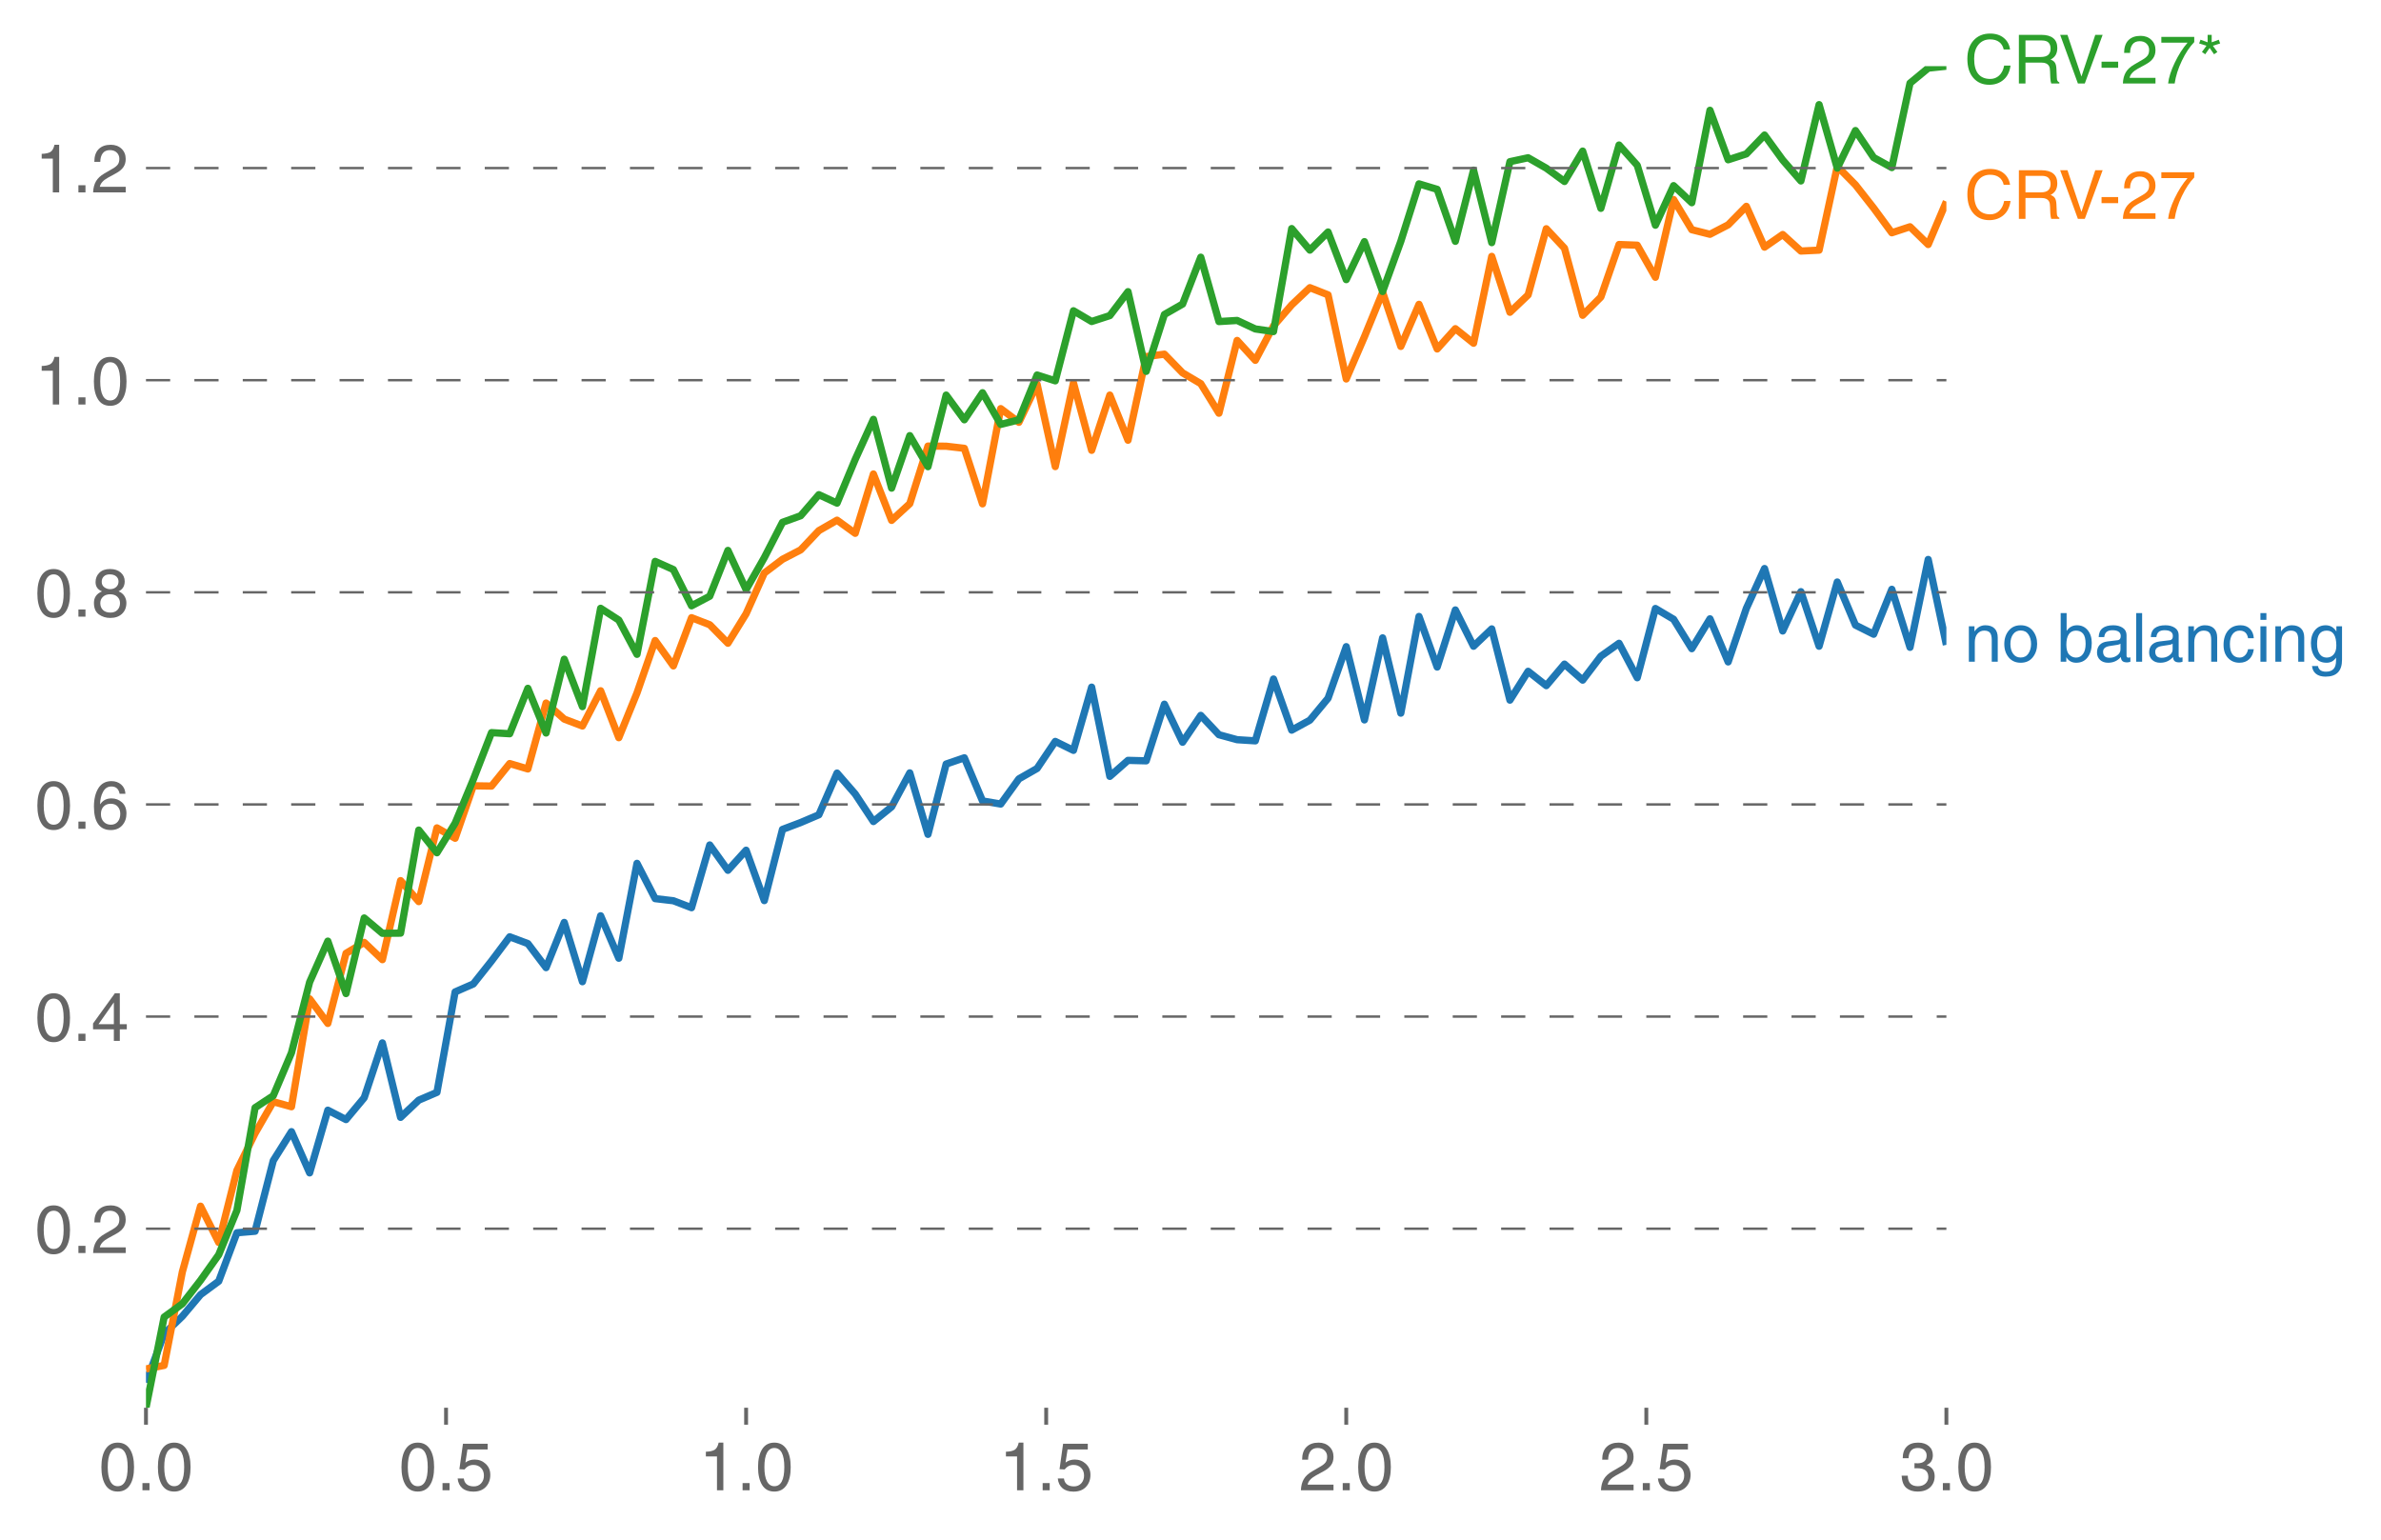
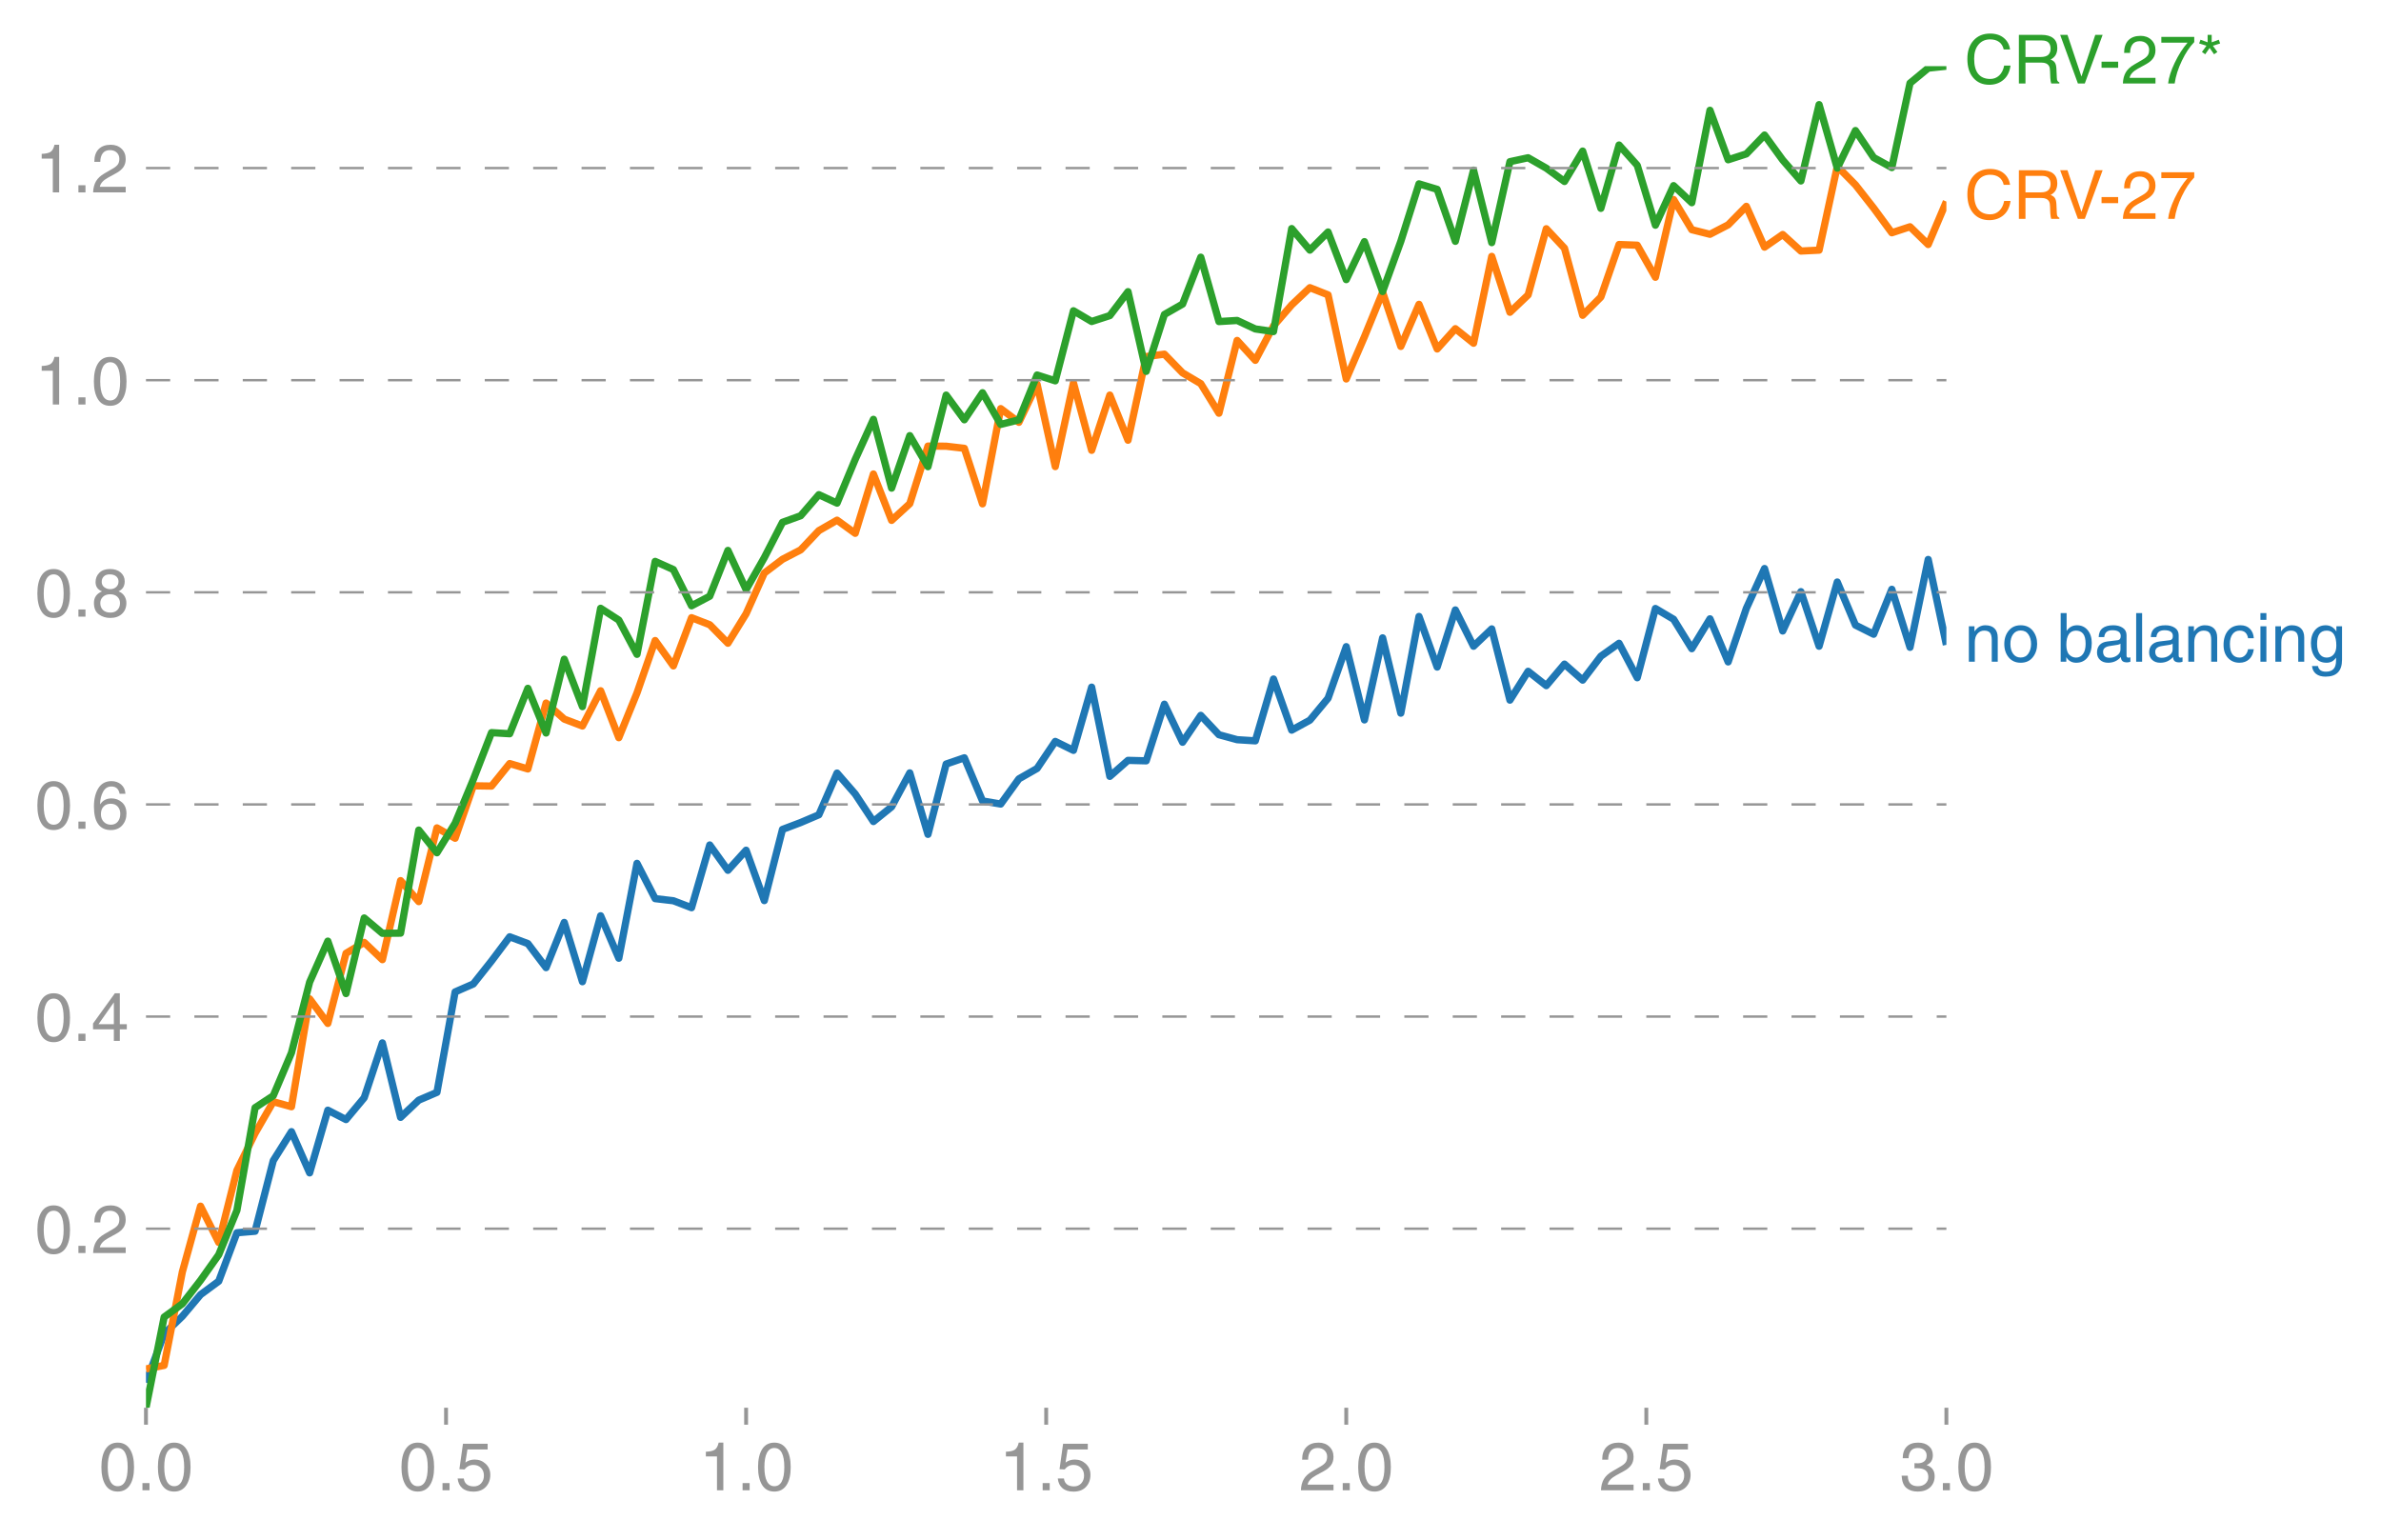
<svg xmlns="http://www.w3.org/2000/svg" xmlns:xlink="http://www.w3.org/1999/xlink" height="424.029" viewBox="0 0 491.959 318.022" width="655.945">
  <defs>
    <style>*{stroke-linecap:butt;stroke-linejoin:round}</style>
  </defs>
  <g id="figure_1">
    <path d="M0 318.022h491.96V0H0z" fill="none" id="patch_1" />
    <g id="axes_1">
      <path d="M30.16 290.874h372v-277.2h-372z" fill="none" id="patch_2" />
-       <path clip-path="url(#pc0e28eed96)" d="M30.16 285.68l3.758-10.092 3.757-3.613 3.758-4.471 3.757-2.773 3.758-10.014 3.757-.315 3.758-14.589 3.758-5.985 3.757 8.516 3.758-12.952 3.757 1.937 3.758-4.51 3.757-11.33 3.758 15.383 3.758-3.558 3.757-1.608 3.758-20.756 3.757-1.642 3.758-4.74 3.758-5.004 3.757 1.406 3.758 4.965 3.757-9.34 3.758 12.247 3.757-13.619 3.758 8.769 3.758-19.604 3.757 7.29 3.758.437 3.757 1.438 3.758-12.963 3.757 5.233 3.758-4.147 3.758 10.41 3.757-14.71 3.758-1.42 3.757-1.604 3.758-8.617 3.757 4.325 3.758 5.688 3.758-3.038 3.757-7.014 3.758 12.7 3.757-14.528 3.758-1.289 3.757 8.913 3.758.64 3.758-5.203 3.757-2.147 3.758-5.587 3.757 1.846 3.758-13.06 3.758 18.434 3.757-3.308 3.758.098 3.757-11.701 3.758 7.859 3.757-5.551 3.758 3.998 3.758 1.028 3.757.238 3.758-12.775 3.757 10.562 3.758-2.056 3.757-4.533 3.758-10.657 3.758 15.133 3.757-16.951 3.758 15.555 3.757-19.98 3.758 10.452 3.757-11.797 3.758 7.5 3.758-3.583 3.757 14.717 3.758-5.954 3.757 2.96 3.758-4.447 3.757 3.306 3.758-4.938 3.758-2.671 3.757 7.12 3.758-14.311 3.757 2.226 3.758 6.077 3.758-6.166 3.757 8.902 3.758-11.062 3.757-8.233 3.758 12.902 3.757-8.119 3.758 11.271 3.758-13.269 3.757 8.904 3.758 1.883 3.757-9.277 3.758 11.982 3.757-18.15 3.758 17.645" fill="none" stroke="#1f77b4" stroke-linecap="square" stroke-width="1.5" id="line2d_1" />
-       <path clip-path="url(#pc0e28eed96)" d="M30.16 282.853l3.758-.732 3.757-19.31 3.758-13.584 3.757 7.491 3.758-14.89 3.757-7.668 3.758-6.52 3.758 1.037 3.757-22.29 3.758 5.075 3.757-14.484 3.758-2.259 3.757 3.57 3.758-16.333 3.758 4.336 3.757-15.232 3.758 2.143 3.757-10.838 3.758.056 3.758-4.653 3.757 1.117 3.758-13.619 3.757 3.318 3.758 1.425 3.757-7.281 3.758 9.698 3.758-9.252 3.757-10.823 3.758 5.242 3.757-9.963 3.758 1.456 3.757 3.82 3.758-6.096 3.758-8.407 3.757-2.84 3.758-1.949 3.757-3.974 3.758-2.159 3.757 2.714 3.758-12.257 3.758 9.585 3.757-3.452 3.758-11.897 3.757.025 3.758.436 3.757 11.468 3.758-19.67 3.758 2.824 3.757-7.87 3.758 17.02 3.757-17.305 3.758 13.944 3.758-11.413 3.757 9.327 3.758-17.287 3.757-.494 3.758 3.866 3.757 2.224 3.758 6.112 3.758-15.036 3.757 4.104 3.758-7.1 3.757-4.352 3.758-3.556 3.757 1.482 3.758 17.38 3.758-8.728 3.757-9.183 3.758 11.184 3.757-8.69 3.758 9.215 3.757-4.185 3.758 3.002 3.758-17.944 3.757 11.547 3.758-3.582 3.757-13.675 3.758 4.013 3.757 13.867 3.758-3.769 3.758-10.852 3.757.142 3.758 6.623 3.757-16.059 3.758 6.233 3.758.944 3.757-1.95 3.758-3.82 3.757 8.43 3.758-2.613 3.757 3.417 3.758-.182 3.758-17.304 3.757 3.81 3.758 4.792 3.757 5.108 3.758-1.237 3.757 3.665 3.758-8.876" fill="none" stroke="#ff7f0e" stroke-linecap="square" stroke-width="1.5" id="line2d_2" />
-       <path clip-path="url(#pc0e28eed96)" d="M30.16 290.874l3.758-18.74 3.757-2.742 3.758-4.84 3.757-5.293 3.758-9.162 3.757-21.223 3.758-2.471 3.758-8.872 3.757-14.61 3.758-8.46 3.757 10.834 3.758-15.622 3.757 3.17 3.758-.033 3.758-21.296 3.757 4.687 3.758-6.114 3.757-9.027 3.758-9.682 3.758.23 3.757-9.383 3.758 9.233 3.757-15.251 3.758 9.796 3.757-20.312 3.758 2.432 3.758 7.075 3.757-19.2 3.758 1.685 3.757 7.49 3.758-1.98 3.757-9.463 3.758 8.097 3.758-6.601 3.757-7.3 3.758-1.36 3.757-4.354 3.758 1.747 3.757-9.039 3.758-8.273 3.758 14.213 3.757-10.847 3.758 6.414 3.757-14.793 3.758 5.104 3.757-5.59 3.758 6.544 3.758-.943 3.757-9.264 3.758 1.203 3.757-14.476 3.758 2.217 3.758-1.218 3.757-4.945 3.758 16.466 3.757-11.75 3.758-2.153 3.757-9.685 3.758 13.297 3.758-.228 3.757 1.756 3.758.542 3.757-21.279 3.758 4.447 3.757-3.743 3.758 9.84 3.758-7.846 3.757 10.304 3.758-10.364 3.757-11.88 3.758 1.132 3.757 10.739 3.758-14.702 3.758 14.975 3.757-16.728 3.758-.809 3.757 2.15 3.758 2.751 3.757-6.274 3.758 11.824 3.758-13.081 3.757 4.181 3.758 12.383 3.757-8.172 3.758 3.525 3.758-19.094 3.757 10.223 3.758-1.214 3.757-3.897 3.758 5.165 3.757 4.319 3.758-15.763 3.758 13.121 3.757-7.768 3.758 5.578 3.757 2.07 3.758-17.44 3.757-3.106 3.758-.404" fill="none" stroke="#2ca02c" stroke-linecap="square" stroke-width="1.5" id="line2d_3" />
+       <path clip-path="url(#pc185b5004e)" d="M30.16 285.68l3.758-10.092 3.757-3.613 3.758-4.471 3.757-2.773 3.758-10.014 3.757-.315 3.758-14.589 3.758-5.985 3.757 8.516 3.758-12.952 3.757 1.937 3.758-4.51 3.757-11.33 3.758 15.383 3.758-3.558 3.757-1.608 3.758-20.756 3.757-1.642 3.758-4.74 3.758-5.004 3.757 1.406 3.758 4.965 3.757-9.34 3.758 12.247 3.757-13.619 3.758 8.769 3.758-19.604 3.757 7.29 3.758.437 3.757 1.438 3.758-12.963 3.757 5.233 3.758-4.147 3.758 10.41 3.757-14.71 3.758-1.42 3.757-1.604 3.758-8.617 3.757 4.325 3.758 5.688 3.758-3.038 3.757-7.014 3.758 12.7 3.757-14.528 3.758-1.289 3.757 8.913 3.758.64 3.758-5.203 3.757-2.147 3.758-5.587 3.757 1.846 3.758-13.06 3.758 18.434 3.757-3.308 3.758.098 3.757-11.701 3.758 7.859 3.757-5.551 3.758 3.998 3.758 1.028 3.757.238 3.758-12.775 3.757 10.562 3.758-2.056 3.757-4.533 3.758-10.657 3.758 15.133 3.757-16.951 3.758 15.555 3.757-19.98 3.758 10.452 3.757-11.797 3.758 7.5 3.758-3.583 3.757 14.717 3.758-5.954 3.757 2.96 3.758-4.447 3.757 3.306 3.758-4.938 3.758-2.671 3.757 7.12 3.758-14.311 3.757 2.226 3.758 6.077 3.758-6.166 3.757 8.902 3.758-11.062 3.757-8.233 3.758 12.902 3.757-8.119 3.758 11.271 3.758-13.269 3.757 8.904 3.758 1.883 3.757-9.277 3.758 11.982 3.757-18.15 3.758 17.645" fill="none" stroke="#1f77b4" stroke-linecap="square" stroke-width="1.5" id="line2d_1" />
+       <path clip-path="url(#pc185b5004e)" d="M30.16 282.853l3.758-.732 3.757-19.31 3.758-13.584 3.757 7.491 3.758-14.89 3.757-7.668 3.758-6.52 3.758 1.037 3.757-22.29 3.758 5.075 3.757-14.484 3.758-2.259 3.757 3.57 3.758-16.333 3.758 4.336 3.757-15.232 3.758 2.143 3.757-10.838 3.758.056 3.758-4.653 3.757 1.117 3.758-13.619 3.757 3.318 3.758 1.425 3.757-7.281 3.758 9.698 3.758-9.252 3.757-10.823 3.758 5.242 3.757-9.963 3.758 1.456 3.757 3.82 3.758-6.096 3.758-8.407 3.757-2.84 3.758-1.949 3.757-3.974 3.758-2.159 3.757 2.714 3.758-12.257 3.758 9.585 3.757-3.452 3.758-11.897 3.757.025 3.758.436 3.757 11.468 3.758-19.67 3.758 2.824 3.757-7.87 3.758 17.02 3.757-17.305 3.758 13.944 3.758-11.413 3.757 9.327 3.758-17.287 3.757-.494 3.758 3.866 3.757 2.224 3.758 6.112 3.758-15.036 3.757 4.104 3.758-7.1 3.757-4.352 3.758-3.556 3.757 1.482 3.758 17.38 3.758-8.728 3.757-9.183 3.758 11.184 3.757-8.69 3.758 9.215 3.757-4.185 3.758 3.002 3.758-17.944 3.757 11.547 3.758-3.582 3.757-13.675 3.758 4.013 3.757 13.867 3.758-3.769 3.758-10.852 3.757.142 3.758 6.623 3.757-16.059 3.758 6.233 3.758.944 3.757-1.95 3.758-3.82 3.757 8.43 3.758-2.613 3.757 3.417 3.758-.182 3.758-17.304 3.757 3.81 3.758 4.792 3.757 5.108 3.758-1.237 3.757 3.665 3.758-8.876" fill="none" stroke="#ff7f0e" stroke-linecap="square" stroke-width="1.5" id="line2d_2" />
+       <path clip-path="url(#pc185b5004e)" d="M30.16 290.874l3.758-18.74 3.757-2.742 3.758-4.84 3.757-5.293 3.758-9.162 3.757-21.223 3.758-2.471 3.758-8.872 3.757-14.61 3.758-8.46 3.757 10.834 3.758-15.622 3.757 3.17 3.758-.033 3.758-21.296 3.757 4.687 3.758-6.114 3.757-9.027 3.758-9.682 3.758.23 3.757-9.383 3.758 9.233 3.757-15.251 3.758 9.796 3.757-20.312 3.758 2.432 3.758 7.075 3.757-19.2 3.758 1.685 3.757 7.49 3.758-1.98 3.757-9.463 3.758 8.097 3.758-6.601 3.757-7.3 3.758-1.36 3.757-4.354 3.758 1.747 3.757-9.039 3.758-8.273 3.758 14.213 3.757-10.847 3.758 6.414 3.757-14.793 3.758 5.104 3.757-5.59 3.758 6.544 3.758-.943 3.757-9.264 3.758 1.203 3.757-14.476 3.758 2.217 3.758-1.218 3.757-4.945 3.758 16.466 3.757-11.75 3.758-2.153 3.757-9.685 3.758 13.297 3.758-.228 3.757 1.756 3.758.542 3.757-21.279 3.758 4.447 3.757-3.743 3.758 9.84 3.758-7.846 3.757 10.304 3.758-10.364 3.757-11.88 3.758 1.132 3.757 10.739 3.758-14.702 3.758 14.975 3.757-16.728 3.758-.809 3.757 2.15 3.758 2.751 3.757-6.274 3.758 11.824 3.758-13.081 3.757 4.181 3.758 12.383 3.757-8.172 3.758 3.525 3.758-19.094 3.757 10.223 3.758-1.214 3.757-3.897 3.758 5.165 3.757 4.319 3.758-15.763 3.758 13.121 3.757-7.768 3.758 5.578 3.757 2.07 3.758-17.44 3.757-3.106 3.758-.404" fill="none" stroke="#2ca02c" stroke-linecap="square" stroke-width="1.5" id="line2d_3" />
      <g id="matplotlib.axis_1">
        <g id="xtick_1">
          <g id="line2d_4">
            <defs>
-               <path d="M0 0v3.5" id="m9a33b4a437" stroke="#666" stroke-width=".8" />
-             </defs>
-             <use x="30.16" xlink:href="#m9a33b4a437" y="290.874" fill="#666" stroke="#666" stroke-width=".8" />
+               <path d="M0 0v3.5" id="m331d112b81" stroke="#969696" stroke-width=".8" />
+             </defs>
+             <use x="30.16" xlink:href="#m331d112b81" y="290.874" fill="#969696" stroke="#969696" stroke-width=".8" />
          </g>
          <g id="text_1">
            <defs>
              <path d="M42.484 34.188q0 14.109-3.734 21.156-3.734 7.062-10.969 7.062-7.078 0-10.89-7.062-3.797-7.047-3.797-21.157 0-13.671 3.75-20.937Q20.609 6 27.78 6q7.235 0 10.969 7 3.734 7.016 3.734 21.188zm9.422 0q0-17.297-6.25-26.704-6.25-9.39-17.875-9.39-12.062 0-18.062 9.734-6 9.75-6 26.36 0 17.03 6.14 26.578 6.157 9.547 17.922 9.547 11.625 0 17.875-9.5t6.25-26.626z" id="HelveticaWorld-Regular-48" />
              <path d="M19.094 0H8.687v10.594h10.407z" id="HelveticaWorld-Regular-46" />
            </defs>
-             <g transform="matrix(.14 0 0 -.14 20.43 307.923)" fill="#666">
+             <g transform="matrix(.14 0 0 -.14 20.43 307.923)" fill="#969696">
              <use xlink:href="#HelveticaWorld-Regular-48" />
              <use x="55.615" xlink:href="#HelveticaWorld-Regular-46" />
              <use x="83.398" xlink:href="#HelveticaWorld-Regular-48" />
            </g>
          </g>
        </g>
        <g id="xtick_2">
-           <use x="92.16" xlink:href="#m9a33b4a437" y="290.874" fill="#666" stroke="#666" stroke-width=".8" id="line2d_5" />
+           <use x="92.16" xlink:href="#m331d112b81" y="290.874" fill="#969696" stroke="#969696" stroke-width=".8" id="line2d_5" />
          <g id="text_2">
            <defs>
              <path d="M14.703 40.922q5.813 4.39 13.625 4.39 9.469 0 16.281-6.296 6.813-6.297 6.813-16.22 0-10.78-6.578-17.796-6.563-7-18.422-7-10.313 0-16.266 5.047Q4.203 8.109 3.22 17.39h9.094q.671-5.672 4.437-8.672 3.766-3 10.453-3 6.485 0 10.64 4.484Q42 14.703 42 21.688q0 7.125-4.36 11.421-4.343 4.297-11.218 4.297-7.813 0-13.047-6.687l-7.563.39 5.266 37.594h36.438v-8.5H17.672z" id="HelveticaWorld-Regular-53" />
            </defs>
-             <g transform="matrix(.14 0 0 -.14 82.43 307.923)" fill="#666">
+             <g transform="matrix(.14 0 0 -.14 82.43 307.923)" fill="#969696">
              <use xlink:href="#HelveticaWorld-Regular-48" />
              <use x="55.615" xlink:href="#HelveticaWorld-Regular-46" />
              <use x="83.398" xlink:href="#HelveticaWorld-Regular-53" />
            </g>
          </g>
        </g>
        <g id="xtick_3">
-           <use x="154.16" xlink:href="#m9a33b4a437" y="290.874" fill="#666" stroke="#666" stroke-width=".8" id="line2d_6" />
+           <use x="154.16" xlink:href="#m331d112b81" y="290.874" fill="#969696" stroke="#969696" stroke-width=".8" id="line2d_6" />
          <g id="text_3">
            <defs>
              <path d="M35.89 0h-9.374v49.906H10.109v6.985q8.594.28 12.782 2.75Q27.094 62.109 29 70.313h6.89z" id="HelveticaWorld-Regular-49" />
            </defs>
-             <g transform="matrix(.14 0 0 -.14 144.43 307.923)" fill="#666">
+             <g transform="matrix(.14 0 0 -.14 144.43 307.923)" fill="#969696">
              <use xlink:href="#HelveticaWorld-Regular-49" />
              <use x="55.615" xlink:href="#HelveticaWorld-Regular-46" />
              <use x="83.398" xlink:href="#HelveticaWorld-Regular-48" />
            </g>
          </g>
        </g>
        <g id="xtick_4">
-           <use x="216.16" xlink:href="#m9a33b4a437" y="290.874" fill="#666" stroke="#666" stroke-width=".8" id="line2d_7" />
-           <g transform="matrix(.14 0 0 -.14 206.43 307.923)" fill="#666" id="text_4">
+           <use x="216.16" xlink:href="#m331d112b81" y="290.874" fill="#969696" stroke="#969696" stroke-width=".8" id="line2d_7" />
+           <g transform="matrix(.14 0 0 -.14 206.43 307.923)" fill="#969696" id="text_4">
            <use xlink:href="#HelveticaWorld-Regular-49" />
            <use x="55.615" xlink:href="#HelveticaWorld-Regular-46" />
            <use x="83.398" xlink:href="#HelveticaWorld-Regular-53" />
          </g>
        </g>
        <g id="xtick_5">
-           <use x="278.16" xlink:href="#m9a33b4a437" y="290.874" fill="#666" stroke="#666" stroke-width=".8" id="line2d_8" />
+           <use x="278.16" xlink:href="#m331d112b81" y="290.874" fill="#969696" stroke="#969696" stroke-width=".8" id="line2d_8" />
          <g id="text_5">
            <defs>
              <path d="M4.39 45.125q0 12.39 6.391 18.781 6.406 6.407 17.938 6.407 9.656 0 15.812-5.86 6.157-5.86 6.157-15.14 0-7.22-3.547-12.188-3.532-4.953-10.422-8.703l-12.11-6.64Q13.922 15.921 12.5 8.296h38.188V0H2.593q.39 9.906 4.297 16.5 3.906 6.594 12.203 11.375l12.593 7.328q5.032 2.89 7.329 5.984 2.297 3.094 2.297 8.516 0 5.375-3.766 9.031-3.75 3.672-10.156 3.672-7.078 0-10.594-4.672-3.516-4.656-3.61-12.609z" id="HelveticaWorld-Regular-50" />
            </defs>
-             <g transform="matrix(.14 0 0 -.14 268.43 307.923)" fill="#666">
+             <g transform="matrix(.14 0 0 -.14 268.43 307.923)" fill="#969696">
              <use xlink:href="#HelveticaWorld-Regular-50" />
              <use x="55.615" xlink:href="#HelveticaWorld-Regular-46" />
              <use x="83.398" xlink:href="#HelveticaWorld-Regular-48" />
            </g>
          </g>
        </g>
        <g id="xtick_6">
-           <use x="340.16" xlink:href="#m9a33b4a437" y="290.874" fill="#666" stroke="#666" stroke-width=".8" id="line2d_9" />
-           <g transform="matrix(.14 0 0 -.14 330.43 307.923)" fill="#666" id="text_6">
+           <use x="340.16" xlink:href="#m331d112b81" y="290.874" fill="#969696" stroke="#969696" stroke-width=".8" id="line2d_9" />
+           <g transform="matrix(.14 0 0 -.14 330.43 307.923)" fill="#969696" id="text_6">
            <use xlink:href="#HelveticaWorld-Regular-50" />
            <use x="55.615" xlink:href="#HelveticaWorld-Regular-46" />
            <use x="83.398" xlink:href="#HelveticaWorld-Regular-53" />
          </g>
        </g>
        <g id="xtick_7">
-           <use x="402.16" xlink:href="#m9a33b4a437" y="290.874" fill="#666" stroke="#666" stroke-width=".8" id="line2d_10" />
+           <use x="402.16" xlink:href="#m331d112b81" y="290.874" fill="#969696" stroke="#969696" stroke-width=".8" id="line2d_10" />
          <g id="text_7">
            <defs>
              <path d="M22.406 39.984q2.203-.187 4.594-.187 6.203 0 9.781 2.86 3.594 2.859 3.594 8.656 0 4.687-3.344 7.89-3.343 3.203-9.64 3.203-6.985 0-10.235-4.11-3.234-4.093-3.437-10.983h-8.64q0 10.984 5.765 16.984 5.765 6.016 16.937 6.016 9.922 0 15.828-5.11 5.907-5.094 5.907-13.39 0-10.704-9.032-14.5v-.204q11.72-4 11.72-16.406 0-9.906-6.595-16.265-6.593-6.344-18.703-6.344-9.906 0-16.312 5.203Q4.204 8.5 3.422 21.484H12.5q.203-8.109 4-11.797Q20.313 6 27.484 6q6.938 0 11.141 3.86 4.203 3.859 4.203 9.718 0 6.406-4.016 9.672-4 3.266-12.39 3.266-2 0-4.016-.094z" id="HelveticaWorld-Regular-51" />
            </defs>
-             <g transform="matrix(.14 0 0 -.14 392.43 307.923)" fill="#666">
+             <g transform="matrix(.14 0 0 -.14 392.43 307.923)" fill="#969696">
              <use xlink:href="#HelveticaWorld-Regular-51" />
              <use x="55.615" xlink:href="#HelveticaWorld-Regular-46" />
              <use x="83.398" xlink:href="#HelveticaWorld-Regular-48" />
            </g>
          </g>
        </g>
      </g>
      <g id="matplotlib.axis_2">
        <g id="ytick_1">
-           <path clip-path="url(#pc0e28eed96)" d="M30.16 253.877h372" fill="none" stroke="#666" stroke-dasharray="5,5" stroke-width=".5" id="line2d_11" />
-           <g transform="matrix(.14 0 0 -.14 7.2 258.902)" fill="#666" id="text_8">
+           <path clip-path="url(#pc185b5004e)" d="M30.16 253.877h372" fill="none" stroke="#969696" stroke-dasharray="5,5" stroke-width=".5" id="line2d_11" />
+           <g transform="matrix(.14 0 0 -.14 7.2 258.902)" fill="#969696" id="text_8">
            <use xlink:href="#HelveticaWorld-Regular-48" />
            <use x="55.615" xlink:href="#HelveticaWorld-Regular-46" />
            <use x="83.398" xlink:href="#HelveticaWorld-Regular-50" />
          </g>
        </g>
        <g id="ytick_2">
-           <path clip-path="url(#pc0e28eed96)" d="M30.16 210.048h372" fill="none" stroke="#666" stroke-dasharray="5,5" stroke-width=".5" id="line2d_13" />
+           <path clip-path="url(#pc185b5004e)" d="M30.16 210.048h372" fill="none" stroke="#969696" stroke-dasharray="5,5" stroke-width=".5" id="line2d_13" />
          <g id="text_9">
            <defs>
              <path d="M10.594 24.703h22.61v31.89h-.188zM42 17.093V0h-8.797v17.094H2.484v8.593L34.72 70.314H42v-45.61h10.297v-7.61z" id="HelveticaWorld-Regular-52" />
            </defs>
-             <g transform="matrix(.14 0 0 -.14 7.2 215.073)" fill="#666">
+             <g transform="matrix(.14 0 0 -.14 7.2 215.073)" fill="#969696">
              <use xlink:href="#HelveticaWorld-Regular-48" />
              <use x="55.615" xlink:href="#HelveticaWorld-Regular-46" />
              <use x="83.398" xlink:href="#HelveticaWorld-Regular-52" />
            </g>
          </g>
        </g>
        <g id="ytick_3">
-           <path clip-path="url(#pc0e28eed96)" d="M30.16 166.219h372" fill="none" stroke="#666" stroke-dasharray="5,5" stroke-width=".5" id="line2d_15" />
+           <path clip-path="url(#pc185b5004e)" d="M30.16 166.219h372" fill="none" stroke="#969696" stroke-dasharray="5,5" stroke-width=".5" id="line2d_15" />
          <g id="text_10">
            <defs>
              <path d="M14.11 21.578q0-6.875 4.093-11.234Q22.313 6 28.906 6q6.297 0 10.032 4.438 3.734 4.453 3.734 11.687 0 6.297-3.688 10.547-3.687 4.25-10.468 4.25-6.594 0-10.5-4.156-3.907-4.157-3.907-11.188zM41.702 51.61q-.984 5.375-3.984 8.078-3 2.72-8.125 2.72-8.11 0-12.36-7.923-4.25-7.906-4.343-18.109l.203-.188q5.61 8.641 16.687 8.641 8.844 0 15.438-5.86 6.593-5.859 6.593-16.452 0-10.5-6.25-17.47-6.25-6.952-16.843-6.952-12.219 0-18.563 8.687-6.344 8.703-6.344 25.938 0 16.593 6.485 27.093 6.5 10.5 19.484 10.5 8.407 0 14.219-5.015 5.813-5 6.297-13.688z" id="HelveticaWorld-Regular-54" />
            </defs>
-             <g transform="matrix(.14 0 0 -.14 7.2 171.243)" fill="#666">
+             <g transform="matrix(.14 0 0 -.14 7.2 171.243)" fill="#969696">
              <use xlink:href="#HelveticaWorld-Regular-48" />
              <use x="55.615" xlink:href="#HelveticaWorld-Regular-46" />
              <use x="83.398" xlink:href="#HelveticaWorld-Regular-54" />
            </g>
          </g>
        </g>
        <g id="ytick_4">
-           <path clip-path="url(#pc0e28eed96)" d="M30.16 122.39h372" fill="none" stroke="#666" stroke-dasharray="5,5" stroke-width=".5" id="line2d_17" />
+           <path clip-path="url(#pc185b5004e)" d="M30.16 122.39h372" fill="none" stroke="#969696" stroke-dasharray="5,5" stroke-width=".5" id="line2d_17" />
          <g id="text_11">
            <defs>
              <path d="M27.594 40.578q5.422 0 8.953 3.094 3.547 3.11 3.547 8.234 0 4.594-3.407 7.547-3.39 2.953-9.687 2.953-5.61 0-8.672-3.11-3.047-3.093-3.047-7.874 0-5.125 3.813-7.984 3.812-2.86 8.5-2.86zm.093-7.562q-6.78 0-10.64-3.766-3.86-3.766-3.86-9.234 0-6.297 3.907-10.157Q21 6 28.219 6q6.406 0 10.234 3.86 3.828 3.859 3.828 10.265 0 5.469-3.828 9.172-3.828 3.719-10.766 3.719zM49.22 52.203q0-10.594-9.032-14.797 6.204-2.781 8.86-7.36 2.656-4.562 2.656-9.733 0-10.016-6.453-16.125-6.438-6.094-17.375-6.094-9.563 0-16.813 5.25-7.25 5.25-7.25 17.062 0 11.922 11.907 16.907-9.516 3.796-9.516 13.671 0 8.297 5.64 13.813 5.641 5.516 15.641 5.516 10.016 0 15.875-5.204 5.86-5.203 5.86-12.906z" id="HelveticaWorld-Regular-56" />
            </defs>
-             <g transform="matrix(.14 0 0 -.14 7.2 127.414)" fill="#666">
+             <g transform="matrix(.14 0 0 -.14 7.2 127.414)" fill="#969696">
              <use xlink:href="#HelveticaWorld-Regular-48" />
              <use x="55.615" xlink:href="#HelveticaWorld-Regular-46" />
              <use x="83.398" xlink:href="#HelveticaWorld-Regular-56" />
            </g>
          </g>
        </g>
        <g id="ytick_5">
-           <path clip-path="url(#pc0e28eed96)" d="M30.16 78.56h372" fill="none" stroke="#666" stroke-dasharray="5,5" stroke-width=".5" id="line2d_19" />
-           <g transform="matrix(.14 0 0 -.14 7.2 83.584)" fill="#666" id="text_12">
+           <path clip-path="url(#pc185b5004e)" d="M30.16 78.56h372" fill="none" stroke="#969696" stroke-dasharray="5,5" stroke-width=".5" id="line2d_19" />
+           <g transform="matrix(.14 0 0 -.14 7.2 83.584)" fill="#969696" id="text_12">
            <use xlink:href="#HelveticaWorld-Regular-49" />
            <use x="55.615" xlink:href="#HelveticaWorld-Regular-46" />
            <use x="83.398" xlink:href="#HelveticaWorld-Regular-48" />
          </g>
        </g>
        <g id="ytick_6">
-           <path clip-path="url(#pc0e28eed96)" d="M30.16 34.73h372" fill="none" stroke="#666" stroke-dasharray="5,5" stroke-width=".5" id="line2d_21" />
-           <g transform="matrix(.14 0 0 -.14 7.2 39.755)" fill="#666" id="text_13">
+           <path clip-path="url(#pc185b5004e)" d="M30.16 34.73h372" fill="none" stroke="#969696" stroke-dasharray="5,5" stroke-width=".5" id="line2d_21" />
+           <g transform="matrix(.14 0 0 -.14 7.2 39.755)" fill="#969696" id="text_13">
            <use xlink:href="#HelveticaWorld-Regular-49" />
            <use x="55.615" xlink:href="#HelveticaWorld-Regular-46" />
            <use x="83.398" xlink:href="#HelveticaWorld-Regular-50" />
          </g>
        </g>
      </g>
      <g id="text_14">
        <defs>
          <path d="M49.219 0h-8.844v32.172q0 7.422-2.594 10.578-2.578 3.156-8.578 3.156-5.906 0-9.875-4.5-3.953-4.484-3.953-12.89V0H6.594v52.297h8.297v-7.375h.203q6.203 8.89 15.812 8.89 8.89 0 13.594-4.718 4.719-4.703 4.719-13.5z" id="HelveticaWorld-Regular-110" />
          <path d="M12.703 26.219q0-8.735 3.953-14.375 3.953-5.64 11.219-5.64 7.531 0 11.438 5.905 3.906 5.907 3.906 14.11 0 8.297-3.907 14.078-3.906 5.797-11.437 5.797-6.969 0-11.078-5.453-4.094-5.438-4.094-14.422zm-8.984 0q0 11.672 6.484 19.625 6.5 7.968 17.672 7.968 11.438 0 17.875-8.062 6.453-8.047 6.453-19.531 0-11.516-6.406-19.625-6.39-8.11-17.922-8.11-11.078 0-17.625 7.86-6.531 7.86-6.531 19.875z" id="HelveticaWorld-Regular-111" />
          <path d="M43.406 26.313q0 10.5-3.718 15.046-3.704 4.547-10.579 4.547-6.984-.11-10.562-5.453Q14.984 35.11 14.984 25q0-10.297 4.297-14.594Q23.578 6.11 29.297 6.11q6.5 0 10.297 5.344 3.812 5.344 3.812 14.86zM6.594 0v71.781h8.781V45.703h.203q5.61 8.11 15.14 8.11 9.766 0 15.766-7.25t6-18.876q0-13.093-6.062-21.156Q40.375-1.516 29.5-1.516q-9.578 0-14.406 8.016h-.203V0z" id="HelveticaWorld-Regular-98" />
          <path d="M38.375 26.703q-.969-1.015-3.828-1.656-2.86-.625-10.672-1.656-5.766-.688-8.469-2.844-2.703-2.14-2.703-5.656 0-4.297 2.281-6.688 2.297-2.39 7.329-2.39 6.296 0 11.171 3.578 4.891 3.593 4.891 8.718zM6.203 36.375q.297 8.844 5.734 13.14 5.454 4.297 15.844 4.297 8.297 0 13.907-3.765 5.624-3.75 5.624-10.844V9.078Q47.313 6 50.094 6q1.125 0 2.89.39V0Q50.594-.984 48-.984q-4.5 0-6.703 1.921-2.188 1.938-2.281 6.047-7.516-8.5-18.891-8.5-7.422 0-11.922 4.204Q3.72 6.89 3.72 13.624q0 6.89 3.906 11.125Q11.531 29 19 29.89l15.516 1.891q4.203.64 4.203 6.203 0 4.11-3.047 6.297-3.047 2.203-9.25 2.203-5.516 0-8.485-2.437-2.953-2.438-3.53-7.672z" id="HelveticaWorld-Regular-97" />
          <path d="M15.375 0H6.594v71.781h8.781z" id="HelveticaWorld-Regular-108" />
          <path d="M39.594 34.719q-1.89 11.187-12.39 11.187-6.5 0-10.454-5.203-3.953-5.203-3.953-14.484 0-10.11 3.656-15.11 3.672-5 10.64-5 4.688 0 8.11 3.438 3.422 3.437 4.39 8.953h8.5q-1.312-9.703-6.859-14.86-5.547-5.156-14.328-5.156-10.297 0-16.89 7.047-6.594 7.063-6.594 19.172 0 13.281 6.594 21.188 6.593 7.922 18.5 7.922 8.687 0 13.843-5.204 5.157-5.203 5.735-13.89z" id="HelveticaWorld-Regular-99" />
          <path d="M6.594 61.813v9.968h8.781v-9.969zM15.375 0H6.594v52.297h8.781z" id="HelveticaWorld-Regular-105" />
          <path d="M12.984 26.313q0-9.61 3.813-14.907Q20.609 6.11 27.094 6.11q6.312 0 10.312 4.579 4 4.593 4 13 0 11.03-3.5 16.625-3.484 5.593-10.61 5.593-7.171 0-10.75-4.765-3.562-4.766-3.562-14.828zM49.812 2.983q0-12.609-6.062-18.797-6.047-6.203-18.266-6.203-8.78 0-13.984 4.047Q6.297-13.922 5.516-6.39h8.796q.672-3.812 3.532-6.062 2.86-2.25 8.281-2.25 7.375 0 11.125 3.969 3.766 3.953 3.766 12.828v3.719h-.188q-4.937-7.329-13.922-7.329-11.187 0-17.093 8.25-5.907 8.25-5.907 20.953 0 11.625 5.953 18.875 5.97 7.25 15.829 7.25 9.906 0 15.625-8.89h.187v7.375h8.313z" id="HelveticaWorld-Regular-103" />
        </defs>
        <g transform="matrix(.14 0 0 -.14 405.88 136.727)" fill="#1f77b4">
          <use xlink:href="#HelveticaWorld-Regular-110" />
          <use x="55.176" xlink:href="#HelveticaWorld-Regular-111" />
          <use x="111.084" xlink:href="#HelveticaWorld-Regular-32" />
          <use x="135.498" xlink:href="#HelveticaWorld-Regular-98" />
          <use x="191.992" xlink:href="#HelveticaWorld-Regular-97" />
          <use x="246.924" xlink:href="#HelveticaWorld-Regular-108" />
          <use x="268.945" xlink:href="#HelveticaWorld-Regular-97" />
          <use x="323.877" xlink:href="#HelveticaWorld-Regular-110" />
          <use x="379.053" xlink:href="#HelveticaWorld-Regular-99" />
          <use x="430.322" xlink:href="#HelveticaWorld-Regular-105" />
          <use x="452.344" xlink:href="#HelveticaWorld-Regular-110" />
          <use x="507.52" xlink:href="#HelveticaWorld-Regular-103" />
        </g>
      </g>
      <g id="text_15">
        <defs>
          <path d="M58.016 50.203q-1.625 7.313-6.782 11.094-5.14 3.797-13.343 3.797-10.594 0-17.047-7.703-6.438-7.688-6.438-20.766 0-15.14 6.094-22.547 6.11-7.39 17.688-7.39 7.609 0 13.093 5.046 5.5 5.063 7.407 14.688h9.421Q66.22 12.594 57.625 5.344t-20.906-7.25q-14.703 0-23.516 10.11Q4.391 18.311 4.391 36.28q0 17.328 9.203 27.36 9.203 10.047 24.297 10.047 12.5 0 20.265-6.454 7.766-6.437 9.235-17.03z" id="HelveticaWorld-Regular-67" />
          <path d="M17.828 39.11h22.453q7.813 0 11.203 3.203 3.407 3.203 3.407 9.203 0 5.468-2.938 8.718-2.922 3.25-10.062 3.25H17.828zm0-39.11H8.11v71.781h33.203q11.563 0 17.516-4.937 5.969-4.922 5.969-14.36 0-6.187-2.39-10.343-2.391-4.157-7.516-6.844 4.39-1.61 6.343-4.516 1.953-2.906 2.25-9l.625-13.375q.094-3.328 1.047-4.672.953-1.343 2.672-2.125V0H55.812q-.921 2.688-1.312 8.156-.39 5.469-.39 9.86 0 2.203-.391 4.5-.39 2.297-1.719 4.14-1.313 1.86-3.86 3-2.53 1.157-6.828 1.157H17.828z" id="HelveticaWorld-Regular-82" />
          <path d="M53.328 71.781h10.875L37.891 0H27.688L1.515 71.781h10.796l20.5-61.187h.204z" id="HelveticaWorld-Regular-86" />
          <path d="M28.906 23.188H4.391v8.984h24.515z" id="HelveticaWorld-Regular-45" />
          <path d="M3.719 68.797h48.578v-7.719Q42.28 50.875 33.984 33.484 25.687 16.11 23.391 0h-9.672q1.469 13.281 9.719 30.531 8.25 17.266 18.953 29.672H3.719z" id="HelveticaWorld-Regular-55" />
        </defs>
        <g transform="matrix(.14 0 0 -.14 405.88 45.222)" fill="#ff7f0e">
          <use xlink:href="#HelveticaWorld-Regular-67" />
          <use x="72.314" xlink:href="#HelveticaWorld-Regular-82" />
          <use x="139.826" xlink:href="#HelveticaWorld-Regular-86" />
          <use x="198.027" xlink:href="#HelveticaWorld-Regular-45" />
          <use x="231.328" xlink:href="#HelveticaWorld-Regular-50" />
          <use x="286.943" xlink:href="#HelveticaWorld-Regular-55" />
        </g>
      </g>
      <g id="text_16">
        <defs>
          <path d="M5.906 64.594l10.5-3.797V71.78h6V60.797l10.5 3.797 2-5.516-10.781-3.36 6.688-9.234-4.938-3.375-6.484 9.375-6.5-9.375-4.875 3.375 6.687 9.235-10.797 3.36z" id="HelveticaWorld-Regular-42" />
        </defs>
        <g transform="matrix(.14 0 0 -.14 405.88 17.25)" fill="#2ca02c">
          <use xlink:href="#HelveticaWorld-Regular-67" />
          <use x="72.314" xlink:href="#HelveticaWorld-Regular-82" />
          <use x="139.826" xlink:href="#HelveticaWorld-Regular-86" />
          <use x="198.027" xlink:href="#HelveticaWorld-Regular-45" />
          <use x="231.328" xlink:href="#HelveticaWorld-Regular-50" />
          <use x="286.943" xlink:href="#HelveticaWorld-Regular-55" />
          <use x="342.559" xlink:href="#HelveticaWorld-Regular-42" />
        </g>
      </g>
    </g>
  </g>
  <defs>
-     <clipPath id="pc0e28eed96">
+     <clipPath id="pc185b5004e">
      <path d="M30.16 13.674h372v277.2h-372z" />
    </clipPath>
  </defs>
</svg>
